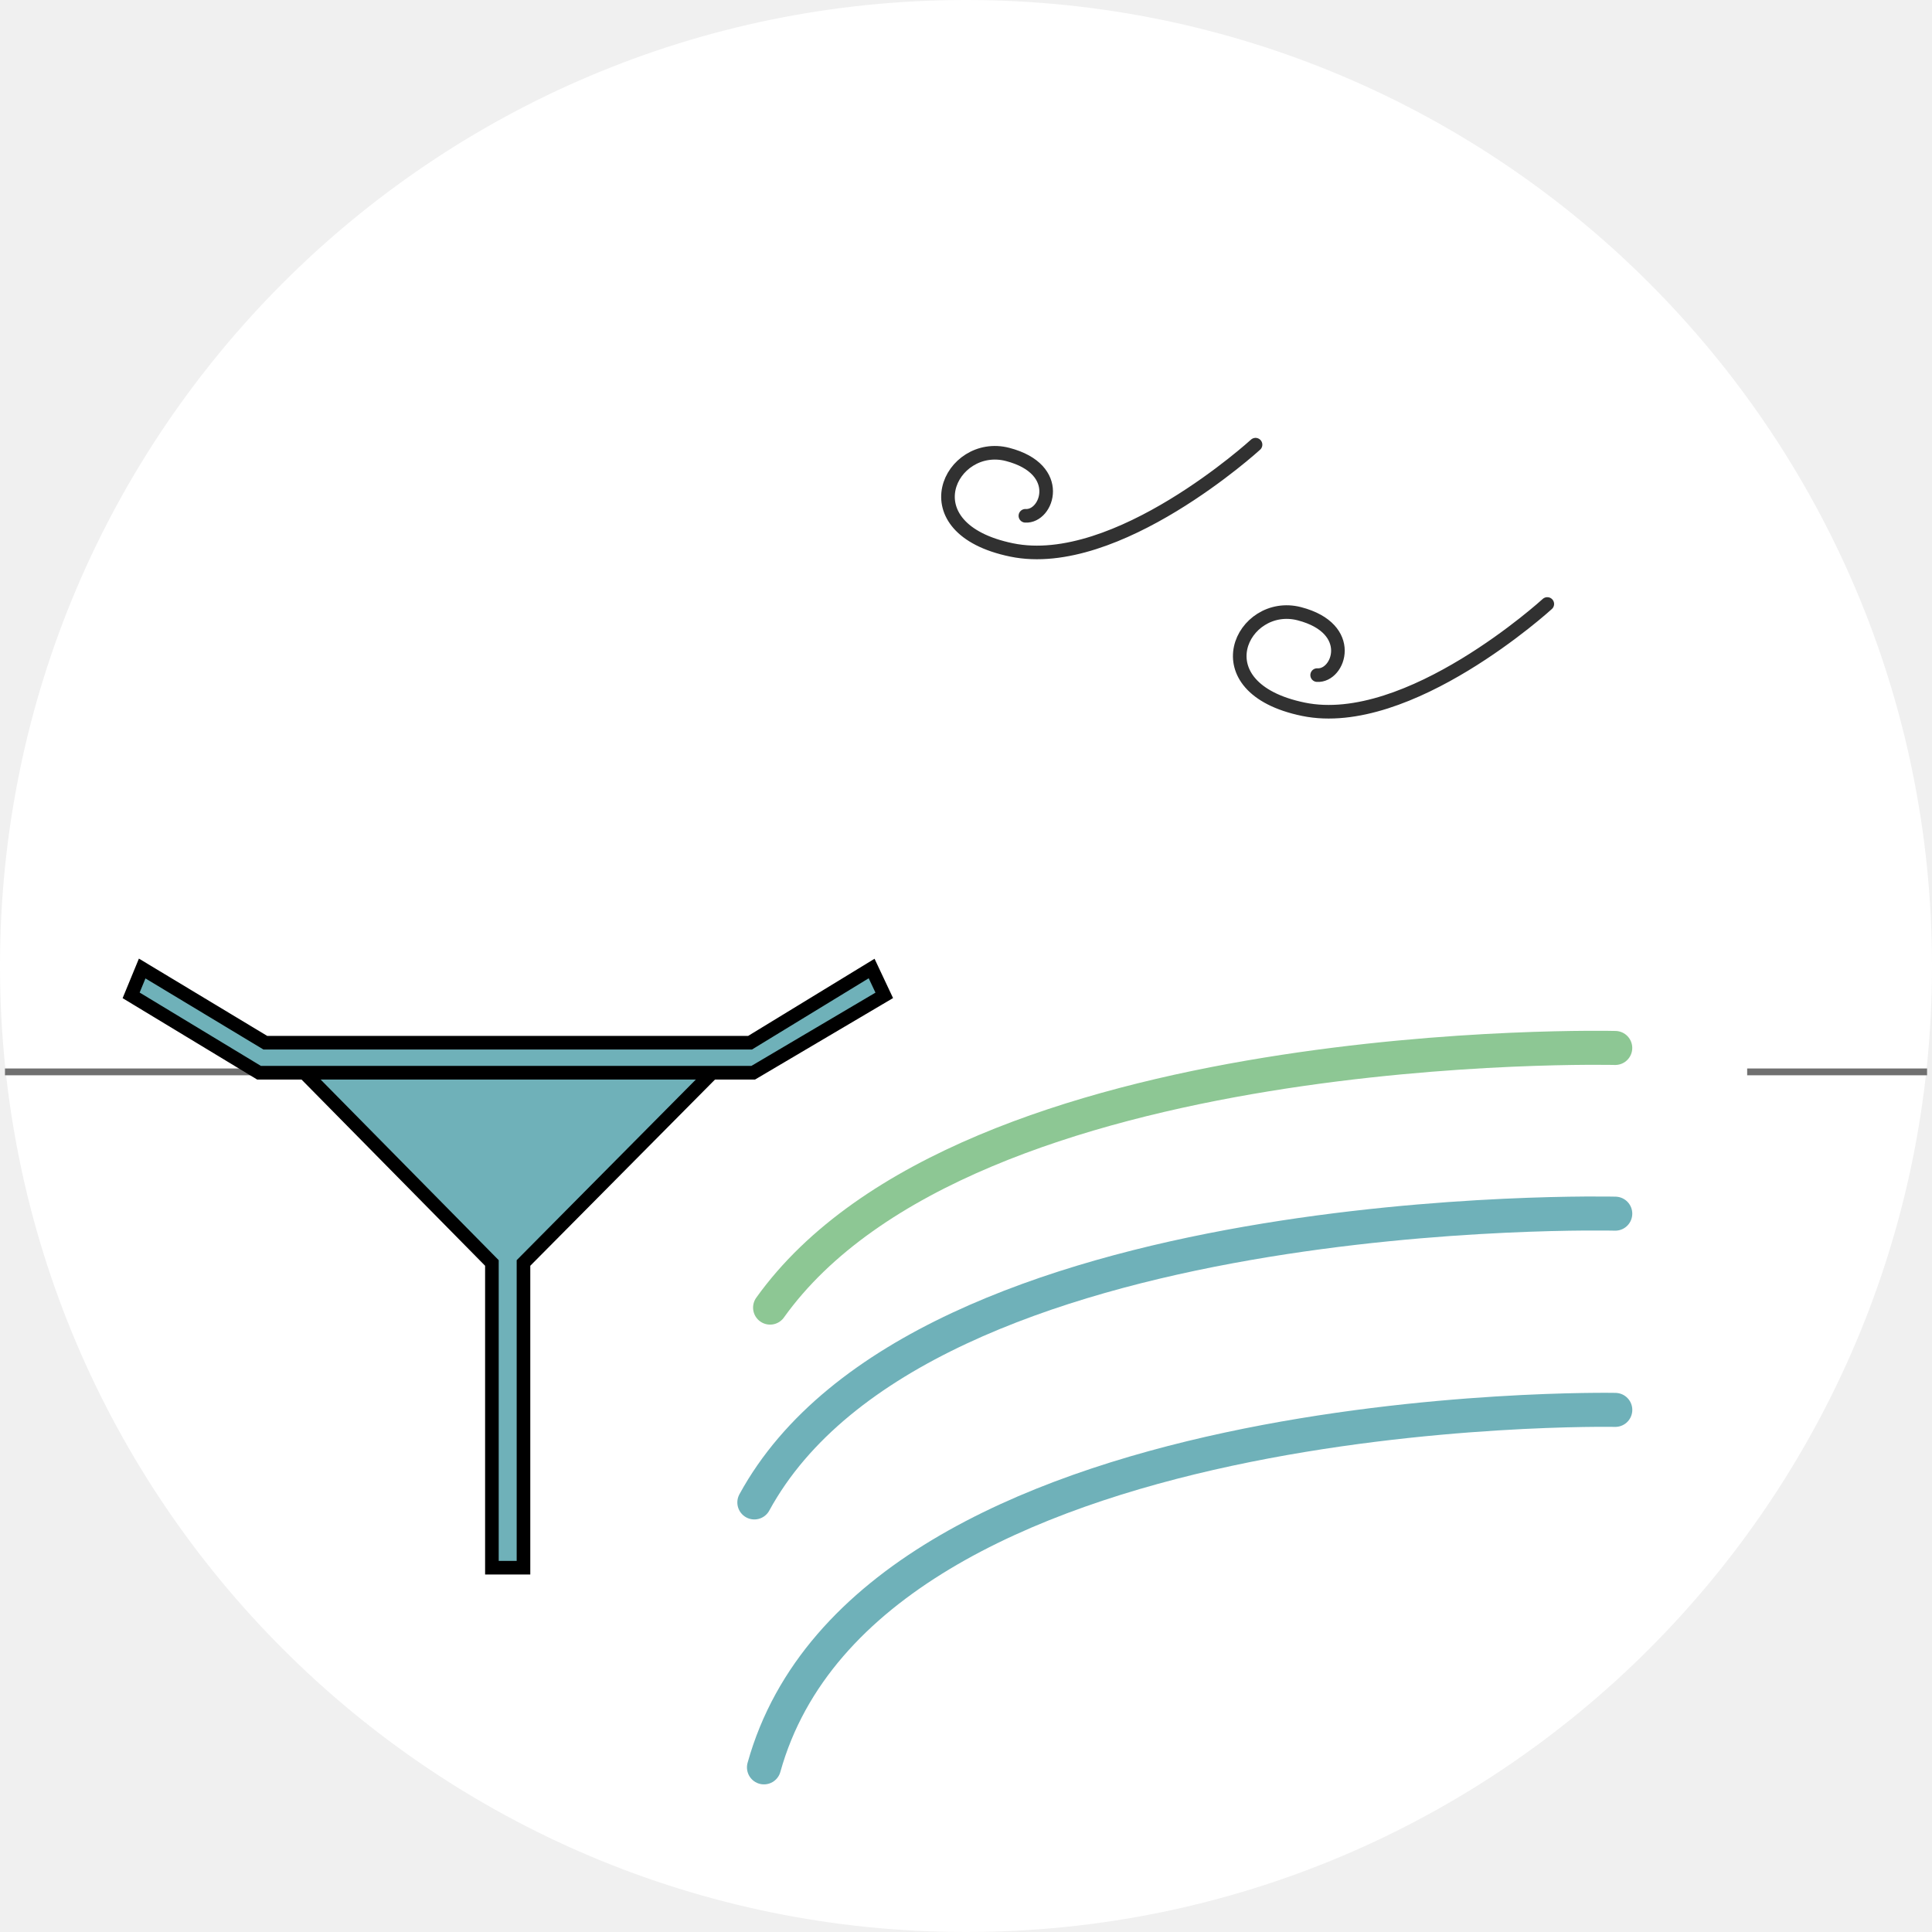
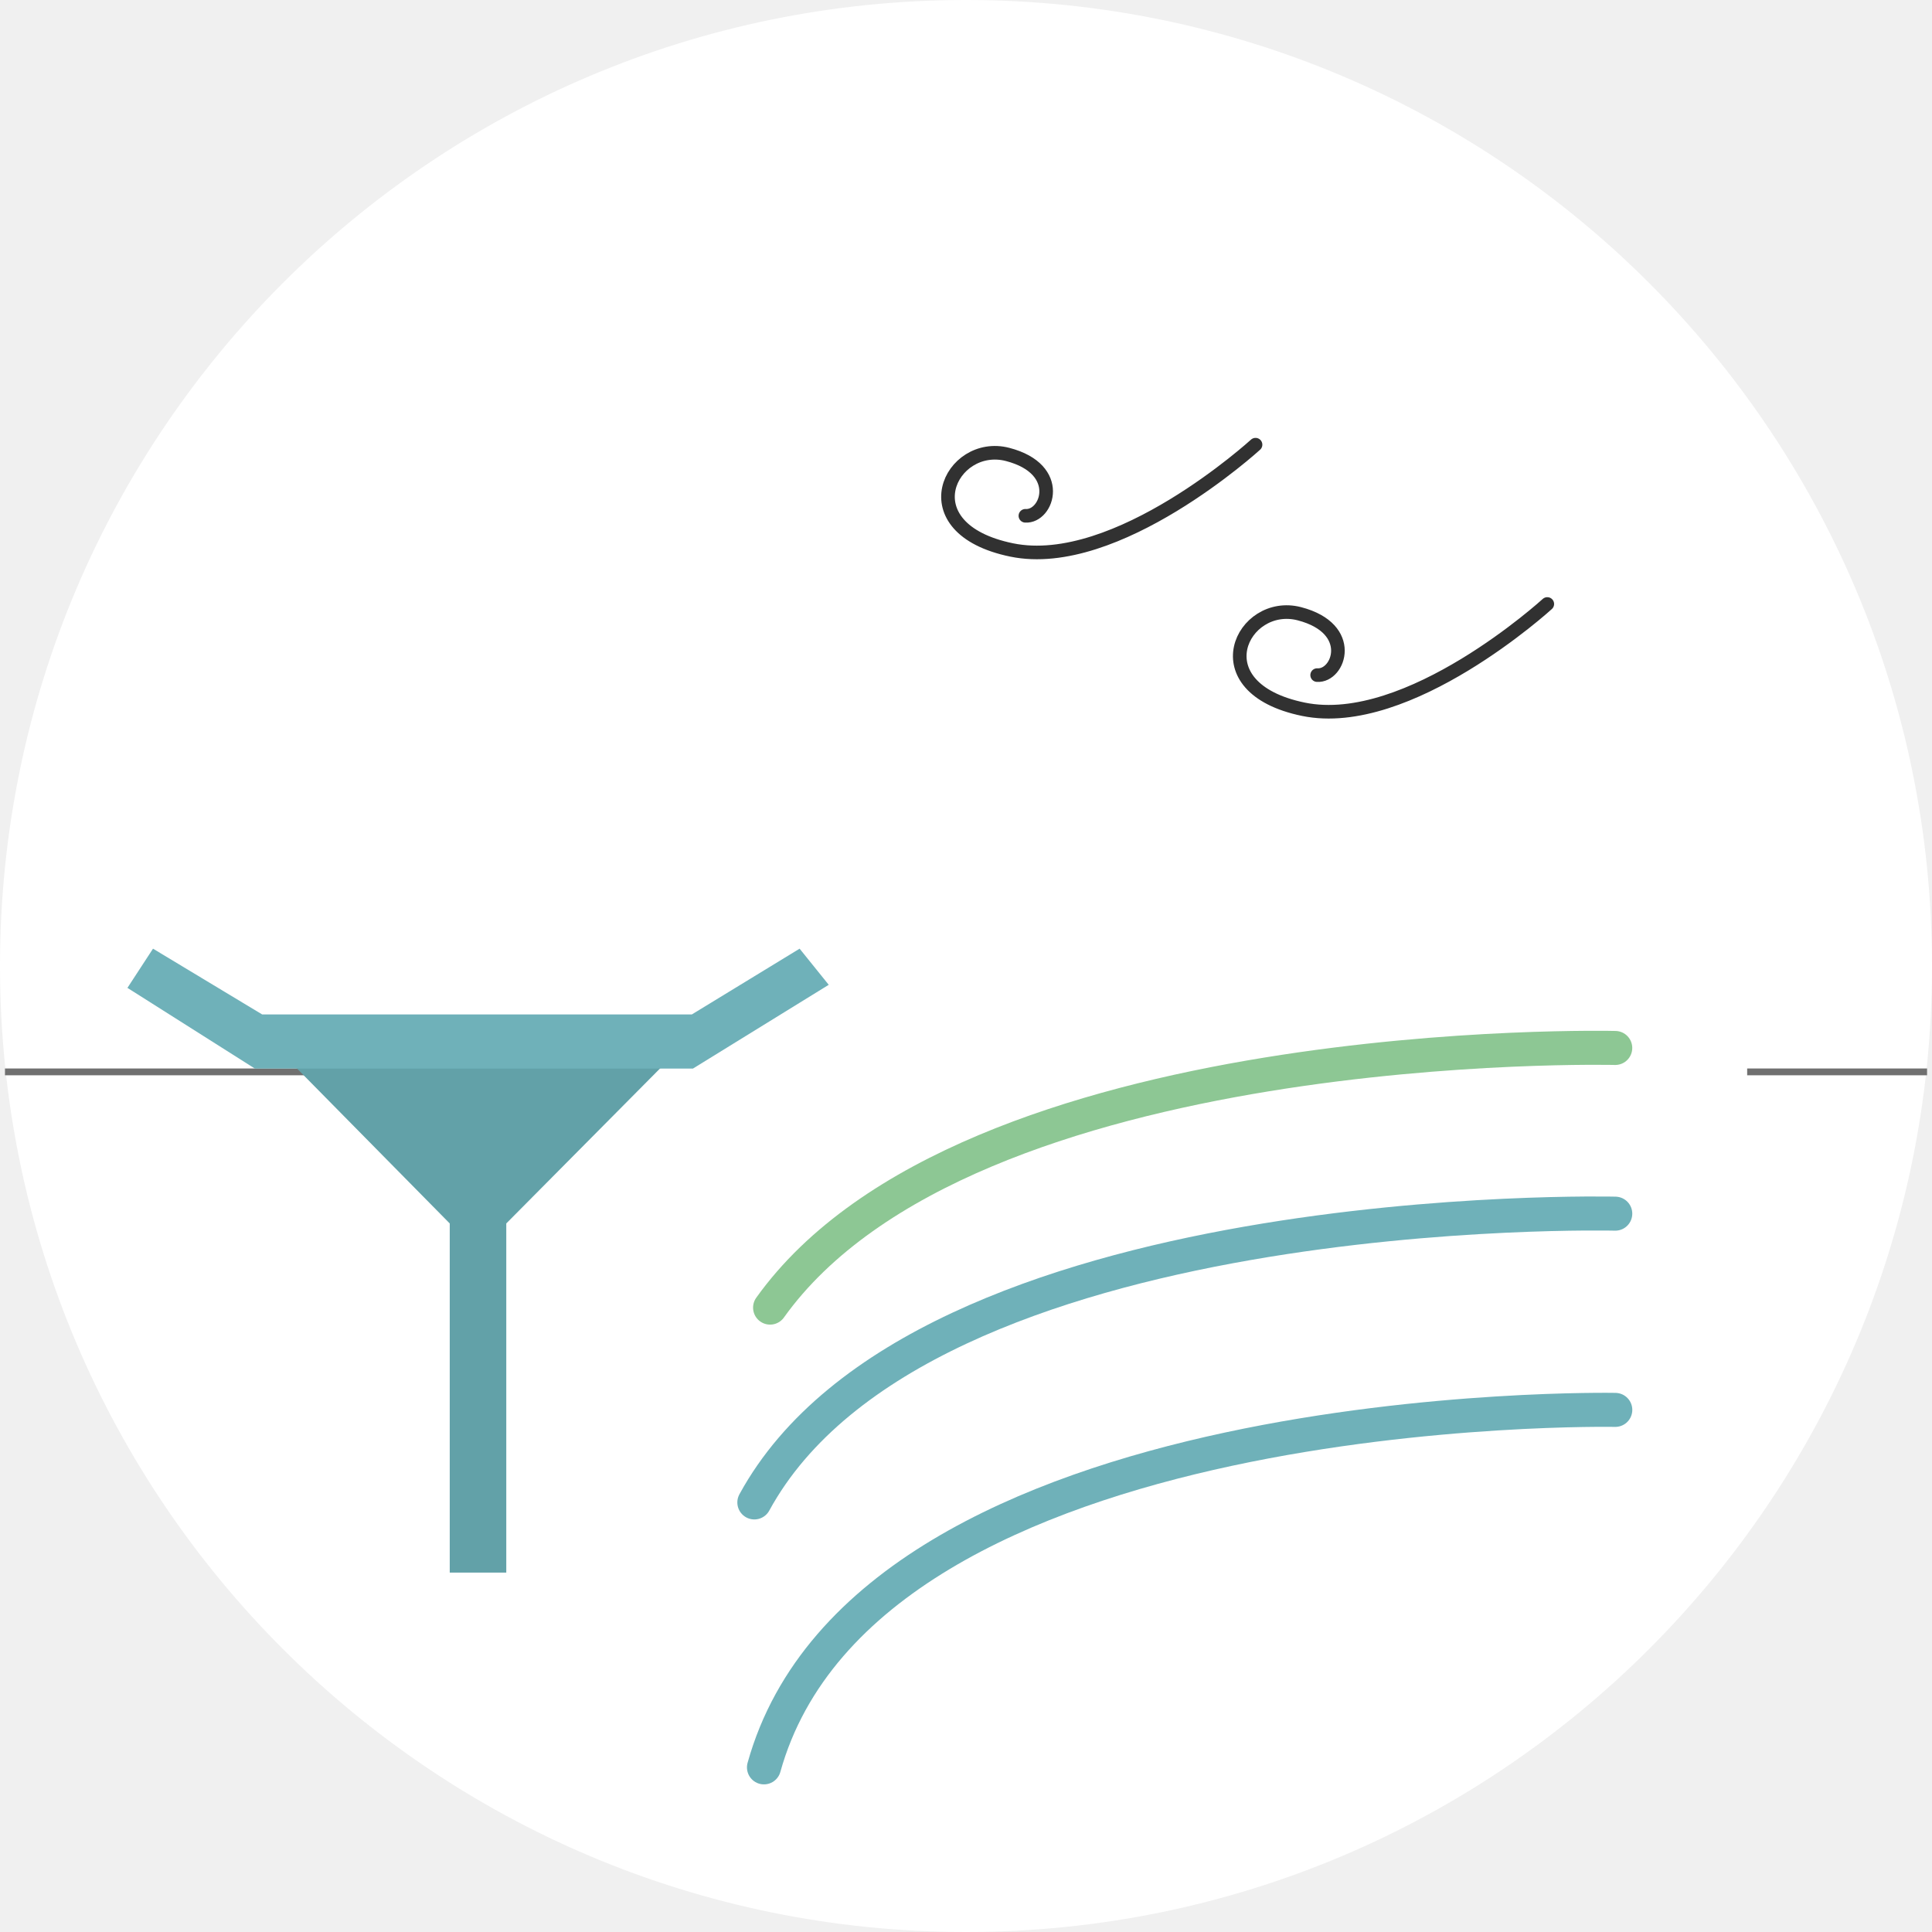
- <svg xmlns="http://www.w3.org/2000/svg" width="284" height="284" viewBox="0 0 284 284">
-   <g transform="translate(-1006.999 -4417)">
-     <circle cx="142" cy="142" r="142" transform="translate(1006.999 4417)" fill="#fff" />
-     <path d="M195.245,12271.383h26.443" transform="translate(1068.585 -7696.819)" fill="none" stroke="#707070" stroke-width="1" />
-     <path d="M200.3,12271.383h59.62" transform="translate(807.43 -7696.819)" fill="none" stroke="#707070" stroke-width="1" />
-     <path d="M840.76,19547.109s-20.41,18.654-35.846,15.477-8.987-16.219-.6-14.043,5.856,9.234,2.615,9.02" transform="translate(350.801 -15064.742)" fill="none" stroke="#313131" stroke-linecap="round" stroke-width="2" />
-     <path d="M840.76,19547.109s-20.41,18.654-35.846,15.477-8.987-16.219-.6-14.043,5.856,9.234,2.615,9.02" transform="translate(393.689 -15041.325)" fill="none" stroke="#313131" stroke-linecap="round" stroke-width="2" />
-     <path d="M1229.1,19658.248s-109.909-2.119-125.143,52.549" transform="translate(15.343 -15033.997)" fill="none" stroke="#6fb1b9" stroke-linecap="round" stroke-width="5" />
-     <path d="M1229.088,19658.248s-102.028-2.512-126.554,42.449" transform="translate(15.352 -15062.842)" fill="none" stroke="#6fb1b9" stroke-linecap="round" stroke-width="5" />
-     <path d="M1229.1,19658.248s-95.276-2.34-124.238,38.168" transform="translate(15.337 -15087.2)" fill="none" stroke="#8dc794" stroke-linecap="round" stroke-width="5" />
-     <g transform="translate(1026.275 4559.369)">
-       <path d="M473.658,449l-27.74,27.967v44.794h-4.642V476.967L413.705,449" transform="translate(-388.243 -433.682)" fill="#6fb1b9" stroke="#000" stroke-miterlimit="10" stroke-width="2" />
-       <path d="M412.851,383,394.98,393.908H323.728L305.625,383,304,386.946l18.8,11.373h72.645l19.264-11.373Z" transform="translate(-304 -383)" fill="#6fb1b9" stroke="#000" stroke-miterlimit="10" stroke-width="2" />
+ <svg xmlns="http://www.w3.org/2000/svg" width="284" height="284">
+   <g data-name="그룹 228" transform="translate(-1006.999 -4417)">
+     <circle data-name="타원 223" cx="142" cy="142" r="142" transform="translate(1006.999 4417)" fill="#fff" />
+     <path data-name="패스 415" d="M1263.83 4574.564h26.443" fill="none" stroke="#707070" />
+     <path data-name="패스 418" d="M1007.73 4574.564h59.62" fill="none" stroke="#707070" />
+     <path data-name="패스 412" d="M1191.561 4482.367s-20.41 18.654-35.846 15.477-8.987-16.219-.6-14.043 5.856 9.234 2.615 9.02" fill="none" stroke="#313131" stroke-linecap="round" stroke-width="2" />
+     <path data-name="패스 411" d="M1234.449 4505.784s-20.41 18.654-35.846 15.477-8.987-16.219-.6-14.043 5.856 9.234 2.615 9.02" fill="none" stroke="#313131" stroke-linecap="round" stroke-width="2" />
+     <path data-name="패스 421" d="M1244.443 4624.251s-109.909-2.119-125.143 52.549" fill="none" stroke="#6fb1b9" stroke-linecap="round" stroke-width="5" />
+     <path data-name="패스 422" d="M1244.44 4595.406s-102.028-2.512-126.554 42.449" fill="none" stroke="#6fb1b9" stroke-linecap="round" stroke-width="5" />
+     <path data-name="패스 423" d="M1244.437 4571.048s-95.276-2.34-124.238 38.168" fill="none" stroke="#8dc794" stroke-linecap="round" stroke-width="5" />
+     <g data-name="그룹 626">
+       <path data-name="패스 400" d="M1104.636 4573.445l-23.215 23.4v51.326h-8.311v-51.326l-23.069-23.4" fill="#62a1a8" />
+       <path data-name="패스 401" d="M1124.54 4556.452l-15.842 9.669h-63.16l-16.047-9.669-3.76 5.763 18.735 11.863h64.395l19.96-12.313z" fill="#6fb1b9" />
    </g>
  </g>
</svg>
